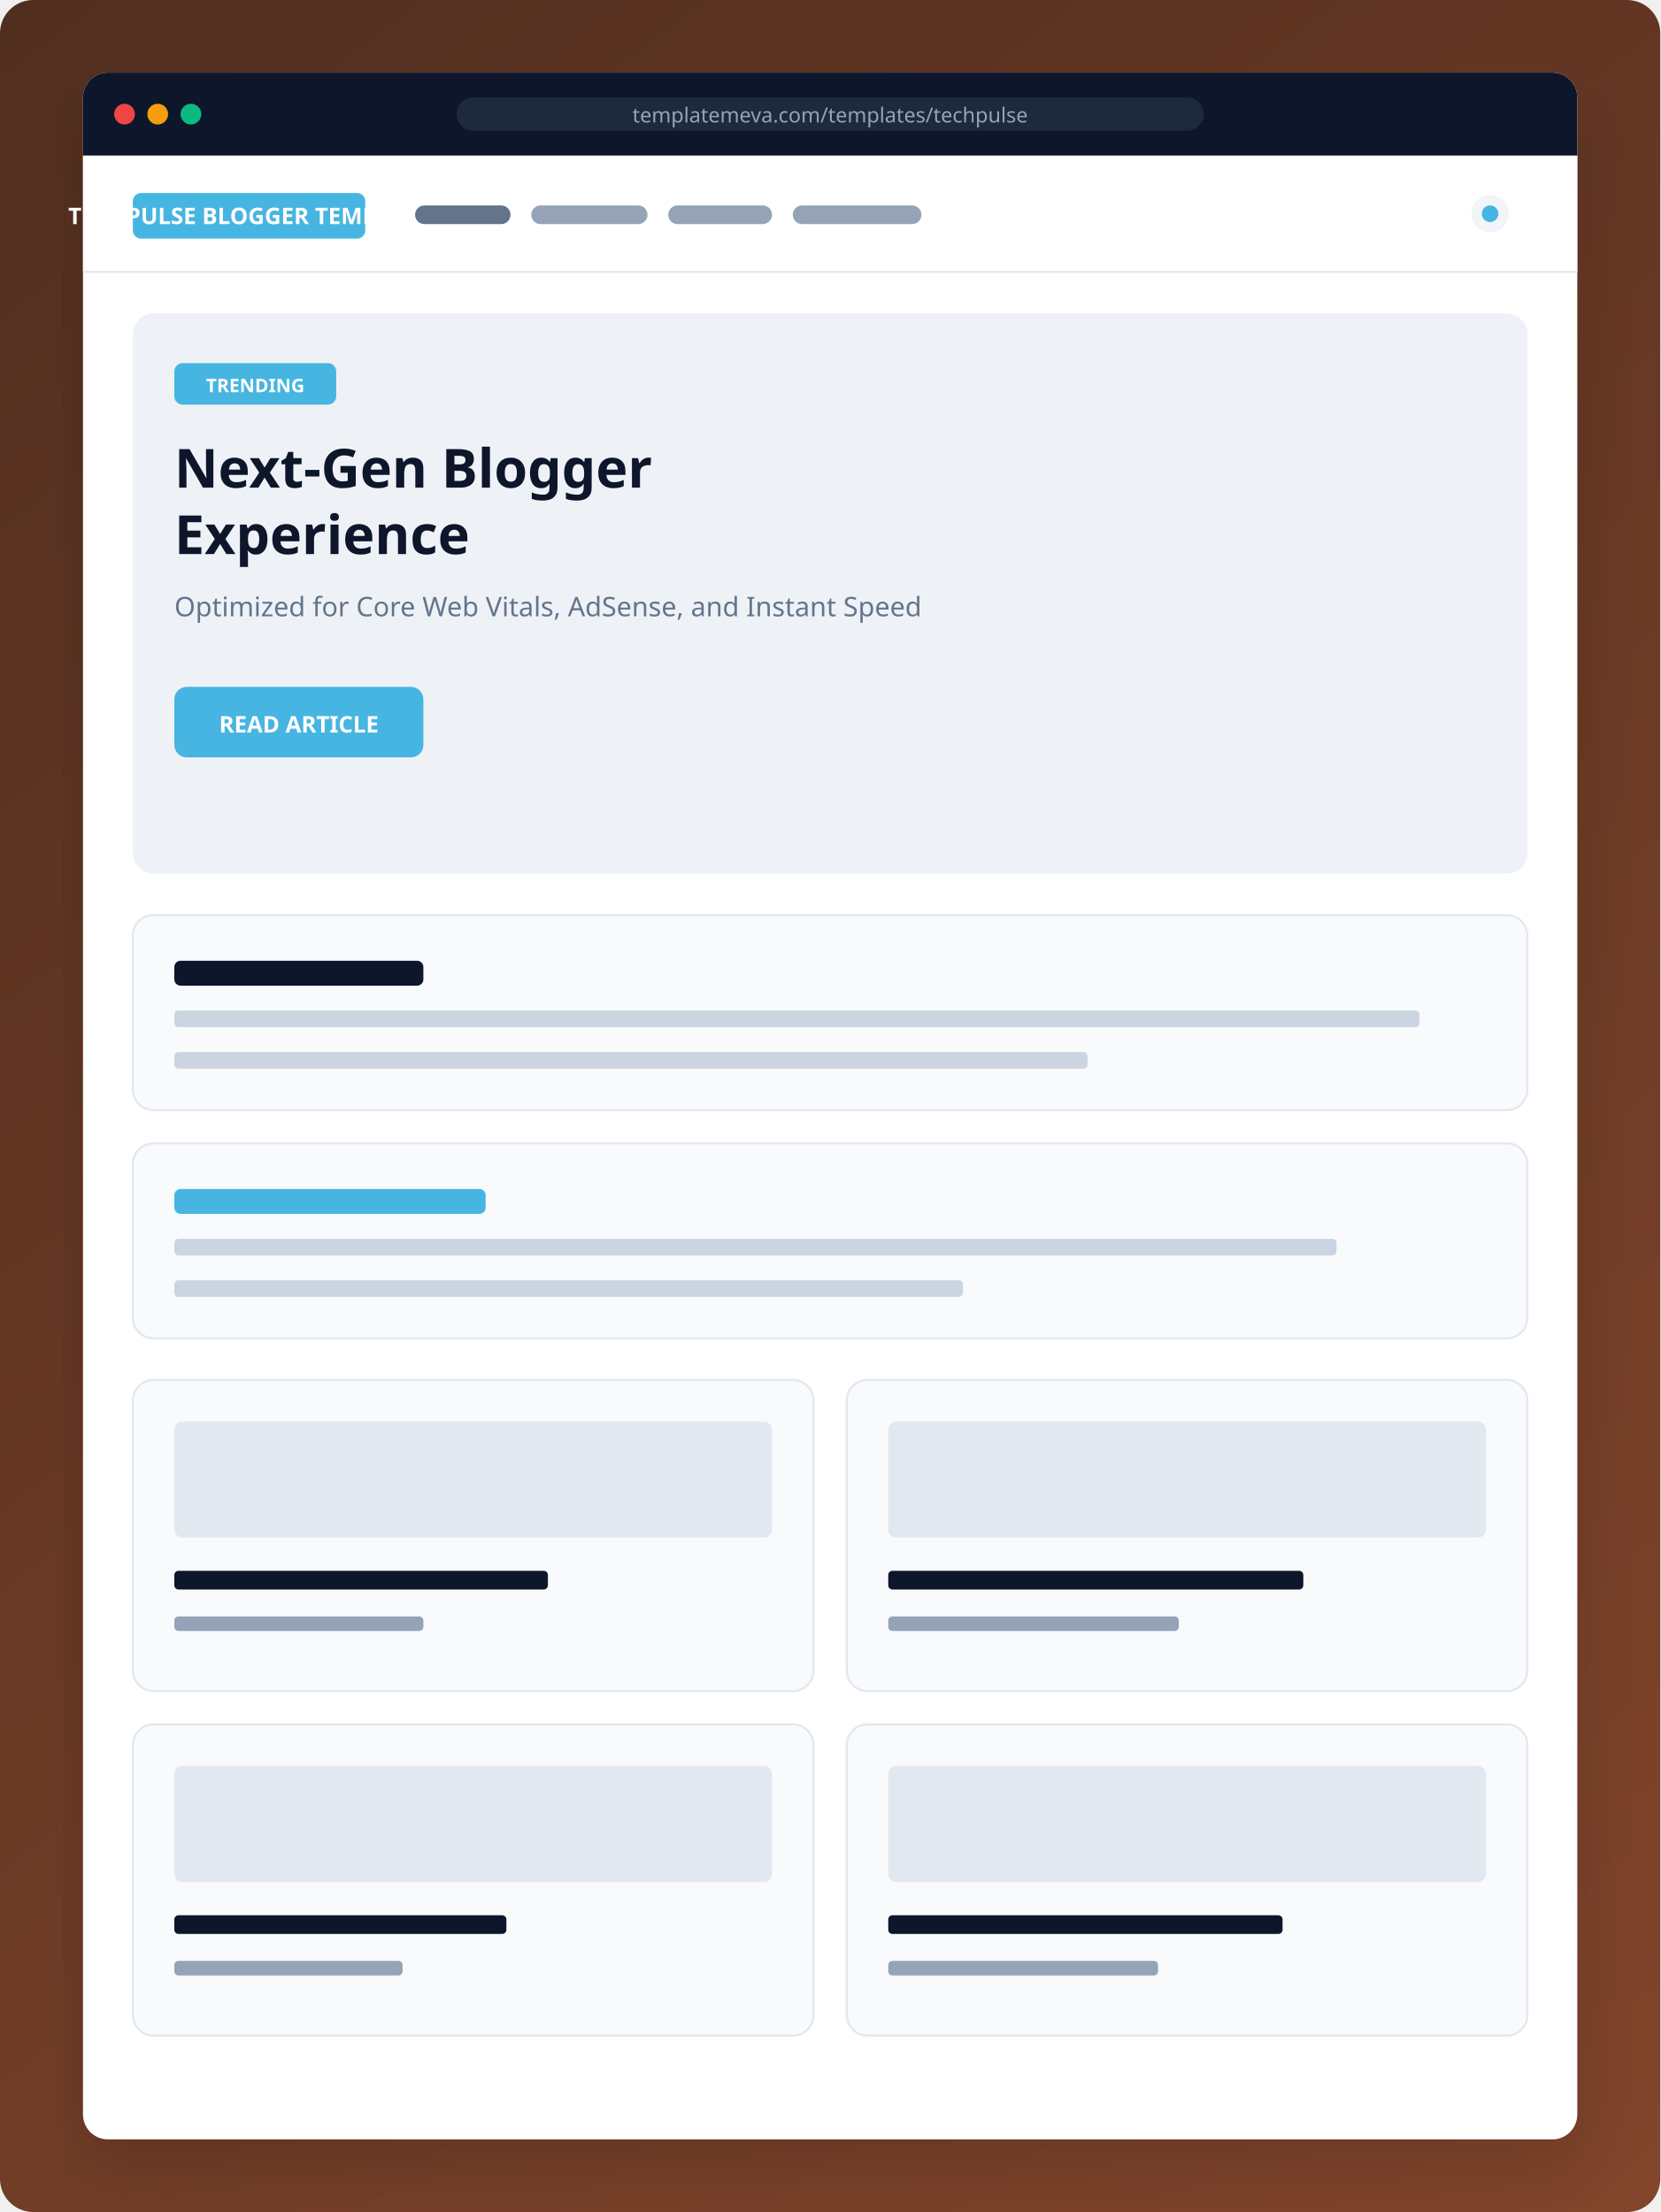
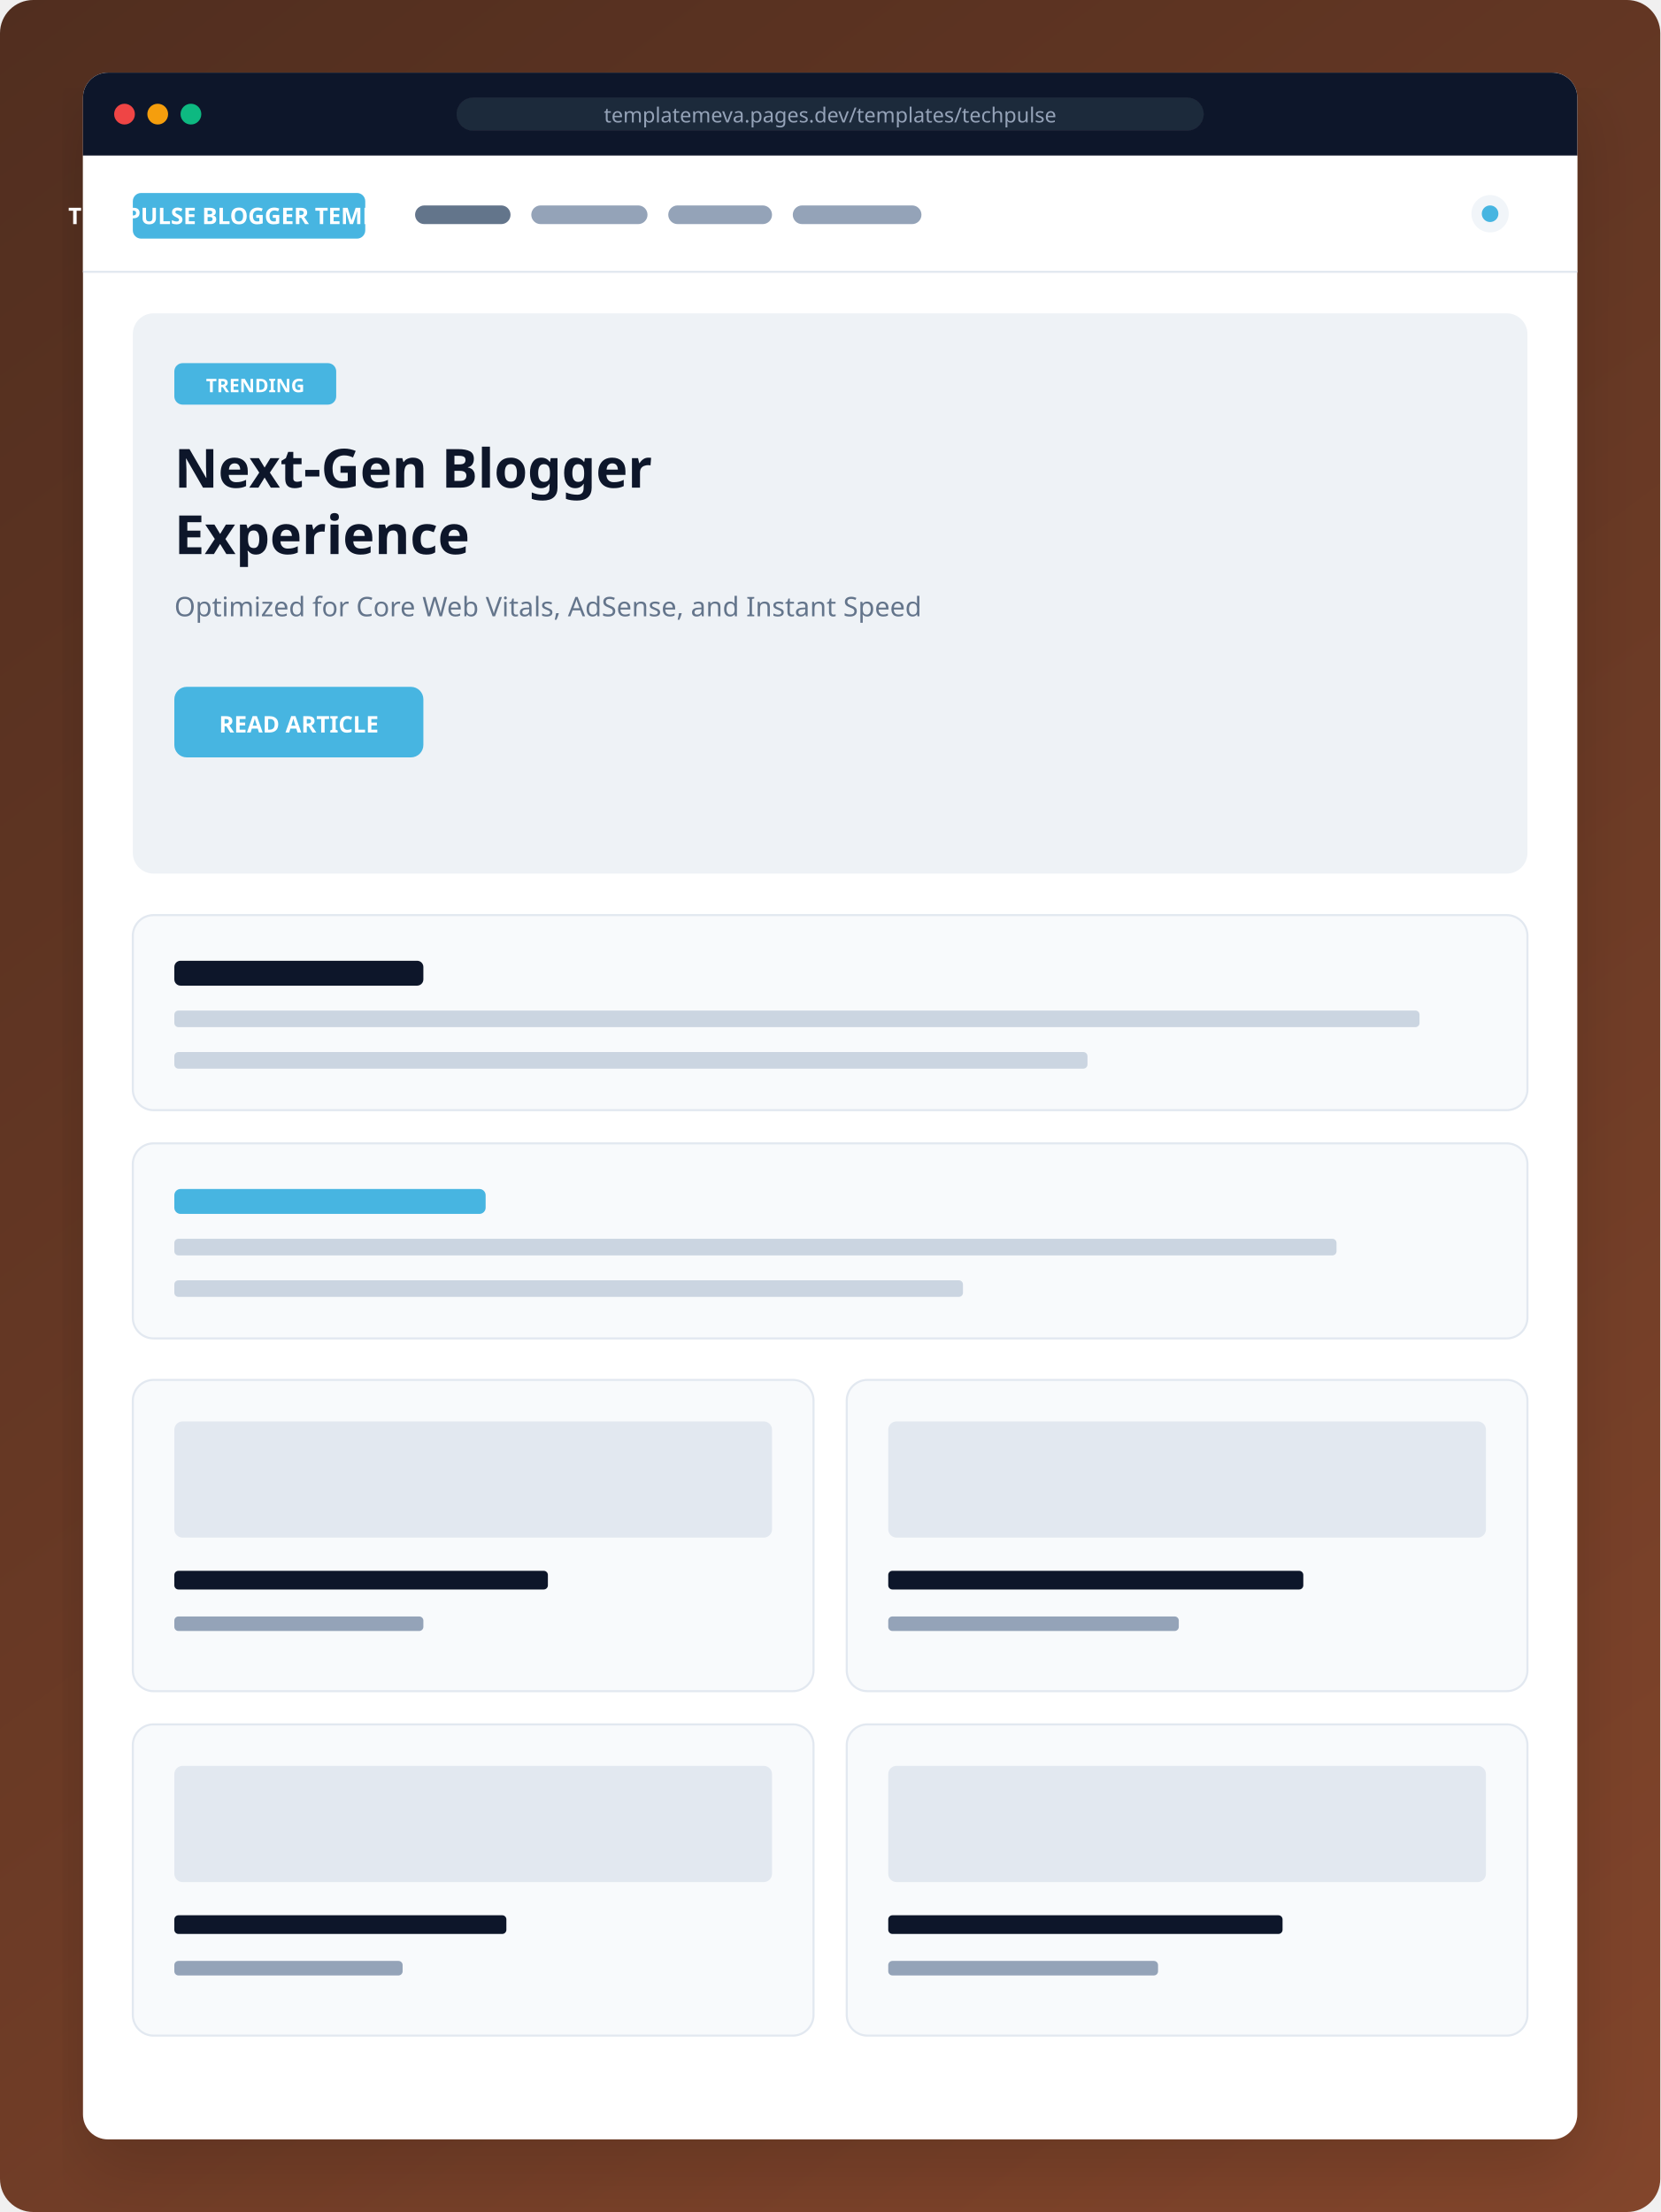
<svg xmlns="http://www.w3.org/2000/svg" viewBox="0 0 800 1066" width="800" height="1066" fill="none">
  <defs>
    <linearGradient id="bgGrad" x1="0" y1="0" x2="800" y2="1066" gradientUnits="userSpaceOnUse">
      <stop stop-color="hsl(18 45% 22%)" />
      <stop offset="1" stop-color="hsl(18 50% 34%)" />
    </linearGradient>
    <filter id="shadow" x="-10" y="-5" width="840" height="1086" filterUnits="userSpaceOnUse">
      <feDropShadow dx="0" dy="12" stdDeviation="16" flood-color="#000000" flood-opacity="0.15" />
    </filter>
  </defs>
  <rect width="800" height="1066" rx="16" fill="url(#bgGrad)" />
  <g transform="translate(40, 35)" filter="url(#shadow)">
    <rect width="720" height="996" rx="12" fill="#ffffff" />
    <path d="M0 12C0 5.373 5.373 0 12 0H708C714.627 0 720 5.373 720 12V40H0V12Z" fill="#0F172A" />
    <circle cx="20" cy="20" r="5" fill="#EF4444" />
    <circle cx="36" cy="20" r="5" fill="#F59E0B" />
    <circle cx="52" cy="20" r="5" fill="#10B981" />
    <rect x="180" y="12" width="360" height="16" rx="8" fill="#1E293B" />
-     <text x="360" y="24" font-family="system-ui, sans-serif" font-size="10" fill="#94A3B8" text-anchor="middle">templatemeva.com/templates/techpulse</text>
+     <text x="360" y="24" font-family="system-ui, sans-serif" font-size="10" fill="#94A3B8" text-anchor="middle">templatemeva.pages.dev/templates/techpulse</text>
    <rect x="0" y="40" width="720" height="56" fill="#FFFFFF" />
    <line x1="0" y1="96" x2="720" y2="96" stroke="#E2E8F0" />
    <rect x="24" y="58" width="112" height="22" rx="4" fill="hsl(197 72% 58%)" />
    <text x="80" y="73" font-family="system-ui, sans-serif" font-size="11" font-weight="bold" fill="#ffffff" text-anchor="middle">TECHPULSE BLOGGER TEMPLATE</text>
    <rect x="160" y="64" width="46" height="9" rx="4.5" fill="#64748B" />
    <rect x="216" y="64" width="56" height="9" rx="4.5" fill="#94A3B8" />
    <rect x="282" y="64" width="50" height="9" rx="4.5" fill="#94A3B8" />
    <rect x="342" y="64" width="62" height="9" rx="4.5" fill="#94A3B8" />
    <circle cx="678" cy="68" r="9" fill="#F1F5F9" />
    <circle cx="678" cy="68" r="4" fill="hsl(197 72% 58%)" />
    <rect x="24" y="116" width="672" height="270" rx="10" fill="#EEF2F6" />
    <rect x="44" y="140" width="78" height="20" rx="4" fill="hsl(197 72% 58%)" />
    <text x="83" y="154" font-family="system-ui, sans-serif" font-size="9" font-weight="bold" fill="#ffffff" text-anchor="middle">TRENDING</text>
    <text x="44" y="200" font-family="system-ui, sans-serif" font-size="26" font-weight="800" fill="#0F172A">Next-Gen Blogger</text>
    <text x="44" y="232" font-family="system-ui, sans-serif" font-size="26" font-weight="800" fill="#0F172A">Experience</text>
    <text x="44" y="262" font-family="system-ui, sans-serif" font-size="13" fill="#64748B">Optimized for Core Web Vitals, AdSense, and Instant Speed</text>
    <rect x="44" y="296" width="120" height="34" rx="6" fill="hsl(197 72% 58%)" />
    <text x="104" y="318" font-family="system-ui, sans-serif" font-size="11" font-weight="bold" fill="#ffffff" text-anchor="middle">READ ARTICLE</text>
    <rect x="24" y="406" width="672" height="94" rx="10" fill="#F8FAFC" stroke="#E2E8F0" />
    <rect x="44" y="428" width="120" height="12" rx="3" fill="#0F172A" />
    <rect x="44" y="452" width="600" height="8" rx="2" fill="#CBD5E1" />
    <rect x="44" y="472" width="440" height="8" rx="2" fill="#CBD5E1" />
    <rect x="24" y="516" width="672" height="94" rx="10" fill="#F8FAFC" stroke="#E2E8F0" />
    <rect x="44" y="538" width="150" height="12" rx="3" fill="hsl(197 72% 58%)" />
    <rect x="44" y="562" width="560" height="8" rx="2" fill="#CBD5E1" />
    <rect x="44" y="582" width="380" height="8" rx="2" fill="#CBD5E1" />
    <rect x="24" y="630" width="328" height="150" rx="10" fill="#F8FAFC" stroke="#E2E8F0" />
    <rect x="44" y="650" width="288" height="56" rx="4" fill="#E2E8F0" />
    <rect x="44" y="722" width="180" height="9" rx="2" fill="#0F172A" />
    <rect x="44" y="744" width="120" height="7" rx="2" fill="#94A3B8" />
    <rect x="368" y="630" width="328" height="150" rx="10" fill="#F8FAFC" stroke="#E2E8F0" />
    <rect x="388" y="650" width="288" height="56" rx="4" fill="#E2E8F0" />
    <rect x="388" y="722" width="200" height="9" rx="2" fill="#0F172A" />
    <rect x="388" y="744" width="140" height="7" rx="2" fill="#94A3B8" />
    <rect x="24" y="796" width="328" height="150" rx="10" fill="#F8FAFC" stroke="#E2E8F0" />
    <rect x="44" y="816" width="288" height="56" rx="4" fill="#E2E8F0" />
    <rect x="44" y="888" width="160" height="9" rx="2" fill="#0F172A" />
    <rect x="44" y="910" width="110" height="7" rx="2" fill="#94A3B8" />
    <rect x="368" y="796" width="328" height="150" rx="10" fill="#F8FAFC" stroke="#E2E8F0" />
    <rect x="388" y="816" width="288" height="56" rx="4" fill="#E2E8F0" />
    <rect x="388" y="888" width="190" height="9" rx="2" fill="#0F172A" />
    <rect x="388" y="910" width="130" height="7" rx="2" fill="#94A3B8" />
  </g>
</svg>
